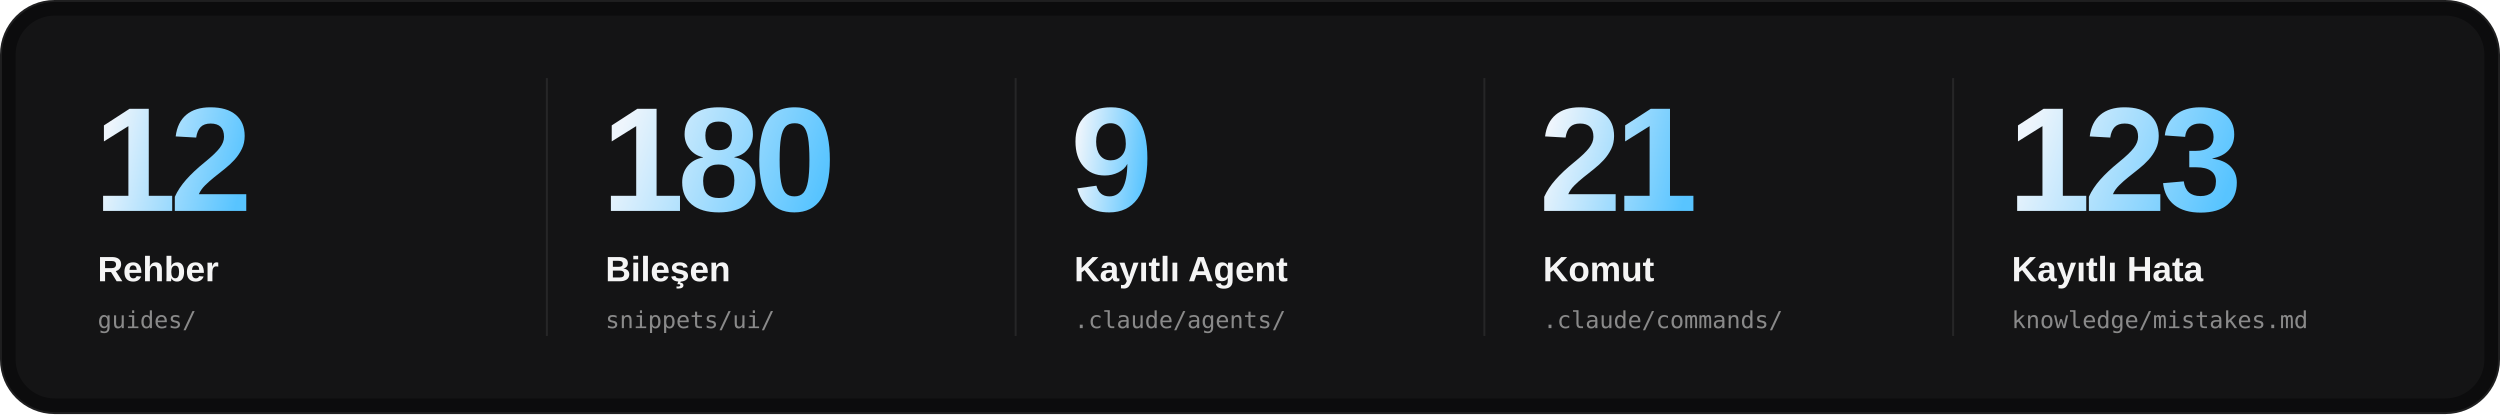
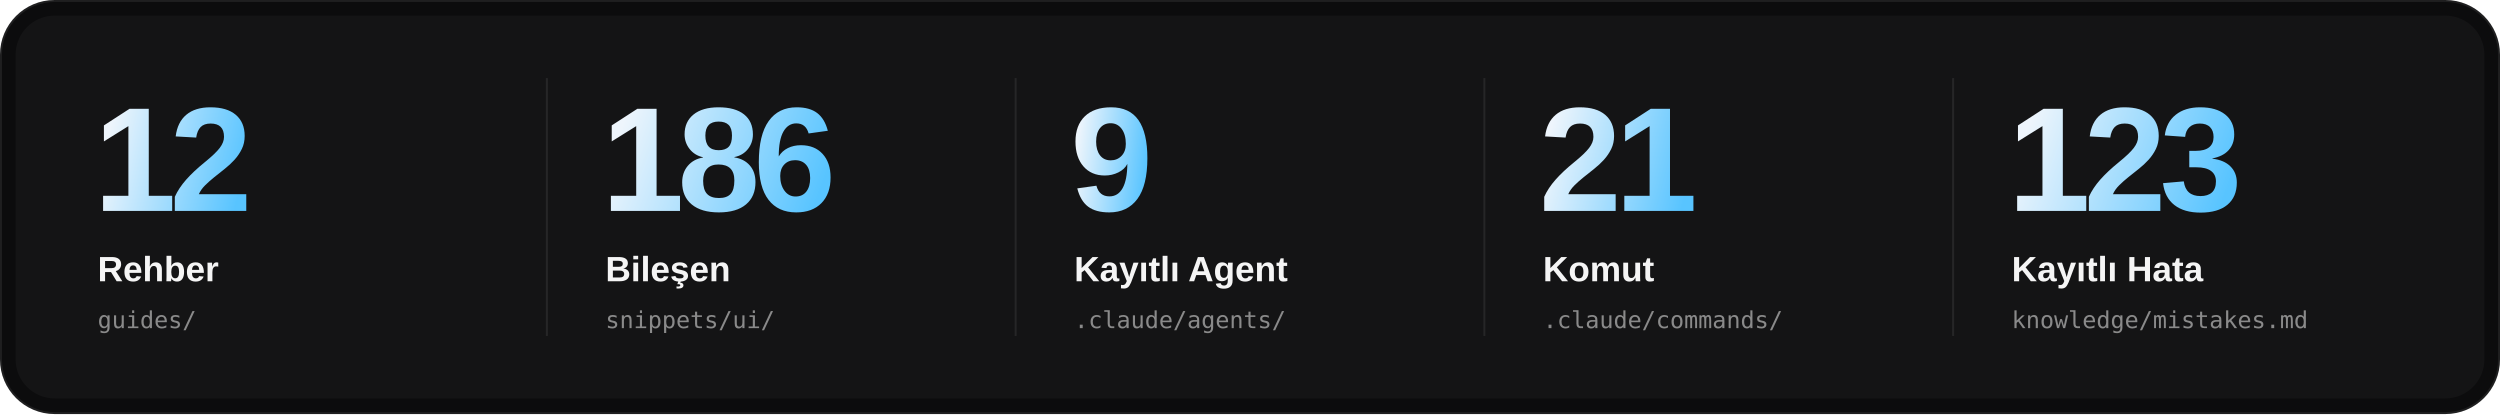
- <svg xmlns="http://www.w3.org/2000/svg" width="1280" height="212" viewBox="0 0 1280 212" role="img" aria-label="12 Rehber, 180 Bileşen, 9 Kayıtlı Agent, 21 Komut, 123 Kayıtlı Hata">
+ <svg xmlns="http://www.w3.org/2000/svg" width="1280" height="212" viewBox="0 0 1280 212" role="img" aria-label="12 Rehber, 186 Bileşen, 9 Kayıtlı Agent, 21 Komut, 123 Kayıtlı Hata">
  <defs>
    <linearGradient id="stat-ink" x1="0.008" y1="0.413" x2="0.992" y2="0.587">
      <stop offset="0%" stop-color="#eef5fc" />
      <stop offset="100%" stop-color="#58c4ff" />
    </linearGradient>
  </defs>
  <rect width="1280" height="212" rx="28" fill="#0c0c0d" />
  <rect x="8" y="8" width="1264" height="196" rx="20" fill="rgb(255,255,255)" fill-opacity="0.035" />
  <g transform="translate(40 0)">
    <text x="8" y="108" font-family="-apple-system, BlinkMacSystemFont, 'Segoe UI', 'Helvetica Neue', Arial, sans-serif" font-size="76" font-weight="800" letter-spacing="-3.4" fill="url(#stat-ink)">12</text>
    <text x="10" y="144" font-family="-apple-system, BlinkMacSystemFont, 'Segoe UI', 'Helvetica Neue', Arial, sans-serif" font-size="18" font-weight="650" fill="#f5f5f5">Rehber</text>
    <text x="10" y="168" font-family="ui-monospace, SFMono-Regular, Menlo, Consolas, monospace" font-size="12" fill="#8a8a8a">guides/</text>
  </g>
  <g transform="translate(280 0)">
    <line x1="0" y1="40" x2="0" y2="172" stroke="rgb(255,255,255)" stroke-opacity="0.08" />
-     <text x="28" y="108" font-family="-apple-system, BlinkMacSystemFont, 'Segoe UI', 'Helvetica Neue', Arial, sans-serif" font-size="76" font-weight="800" letter-spacing="-3.4" fill="url(#stat-ink)">180</text>
+     <text x="28" y="108" font-family="-apple-system, BlinkMacSystemFont, 'Segoe UI', 'Helvetica Neue', Arial, sans-serif" font-size="76" font-weight="800" letter-spacing="-3.4" fill="url(#stat-ink)">186</text>
    <text x="30" y="144" font-family="-apple-system, BlinkMacSystemFont, 'Segoe UI', 'Helvetica Neue', Arial, sans-serif" font-size="18" font-weight="650" fill="#f5f5f5">Bileşen</text>
    <text x="30" y="168" font-family="ui-monospace, SFMono-Regular, Menlo, Consolas, monospace" font-size="12" fill="#8a8a8a">snippets/ui/</text>
  </g>
  <g transform="translate(520 0)">
    <line x1="0" y1="40" x2="0" y2="172" stroke="rgb(255,255,255)" stroke-opacity="0.08" />
    <text x="28" y="108" font-family="-apple-system, BlinkMacSystemFont, 'Segoe UI', 'Helvetica Neue', Arial, sans-serif" font-size="76" font-weight="800" letter-spacing="-3.4" fill="url(#stat-ink)">9</text>
    <text x="30" y="144" font-family="-apple-system, BlinkMacSystemFont, 'Segoe UI', 'Helvetica Neue', Arial, sans-serif" font-size="18" font-weight="650" fill="#f5f5f5">Kayıtlı Agent</text>
    <text x="30" y="168" font-family="ui-monospace, SFMono-Regular, Menlo, Consolas, monospace" font-size="12" fill="#8a8a8a">.claude/agents/</text>
  </g>
  <g transform="translate(760 0)">
    <line x1="0" y1="40" x2="0" y2="172" stroke="rgb(255,255,255)" stroke-opacity="0.08" />
    <text x="28" y="108" font-family="-apple-system, BlinkMacSystemFont, 'Segoe UI', 'Helvetica Neue', Arial, sans-serif" font-size="76" font-weight="800" letter-spacing="-3.4" fill="url(#stat-ink)">21</text>
    <text x="30" y="144" font-family="-apple-system, BlinkMacSystemFont, 'Segoe UI', 'Helvetica Neue', Arial, sans-serif" font-size="18" font-weight="650" fill="#f5f5f5">Komut</text>
    <text x="30" y="168" font-family="ui-monospace, SFMono-Regular, Menlo, Consolas, monospace" font-size="12" fill="#8a8a8a">.claude/commands/</text>
  </g>
  <g transform="translate(1000 0)">
    <line x1="0" y1="40" x2="0" y2="172" stroke="rgb(255,255,255)" stroke-opacity="0.08" />
    <text x="28" y="108" font-family="-apple-system, BlinkMacSystemFont, 'Segoe UI', 'Helvetica Neue', Arial, sans-serif" font-size="76" font-weight="800" letter-spacing="-3.4" fill="url(#stat-ink)">123</text>
    <text x="30" y="144" font-family="-apple-system, BlinkMacSystemFont, 'Segoe UI', 'Helvetica Neue', Arial, sans-serif" font-size="18" font-weight="650" fill="#f5f5f5">Kayıtlı Hata</text>
    <text x="30" y="168" font-family="ui-monospace, SFMono-Regular, Menlo, Consolas, monospace" font-size="12" fill="#8a8a8a">knowledge/mistakes.md</text>
  </g>
  <rect x="0.5" y="0.5" width="1279" height="211" rx="27.5" fill="none" stroke="rgb(255,255,255)" stroke-opacity="0.08" />
</svg>
